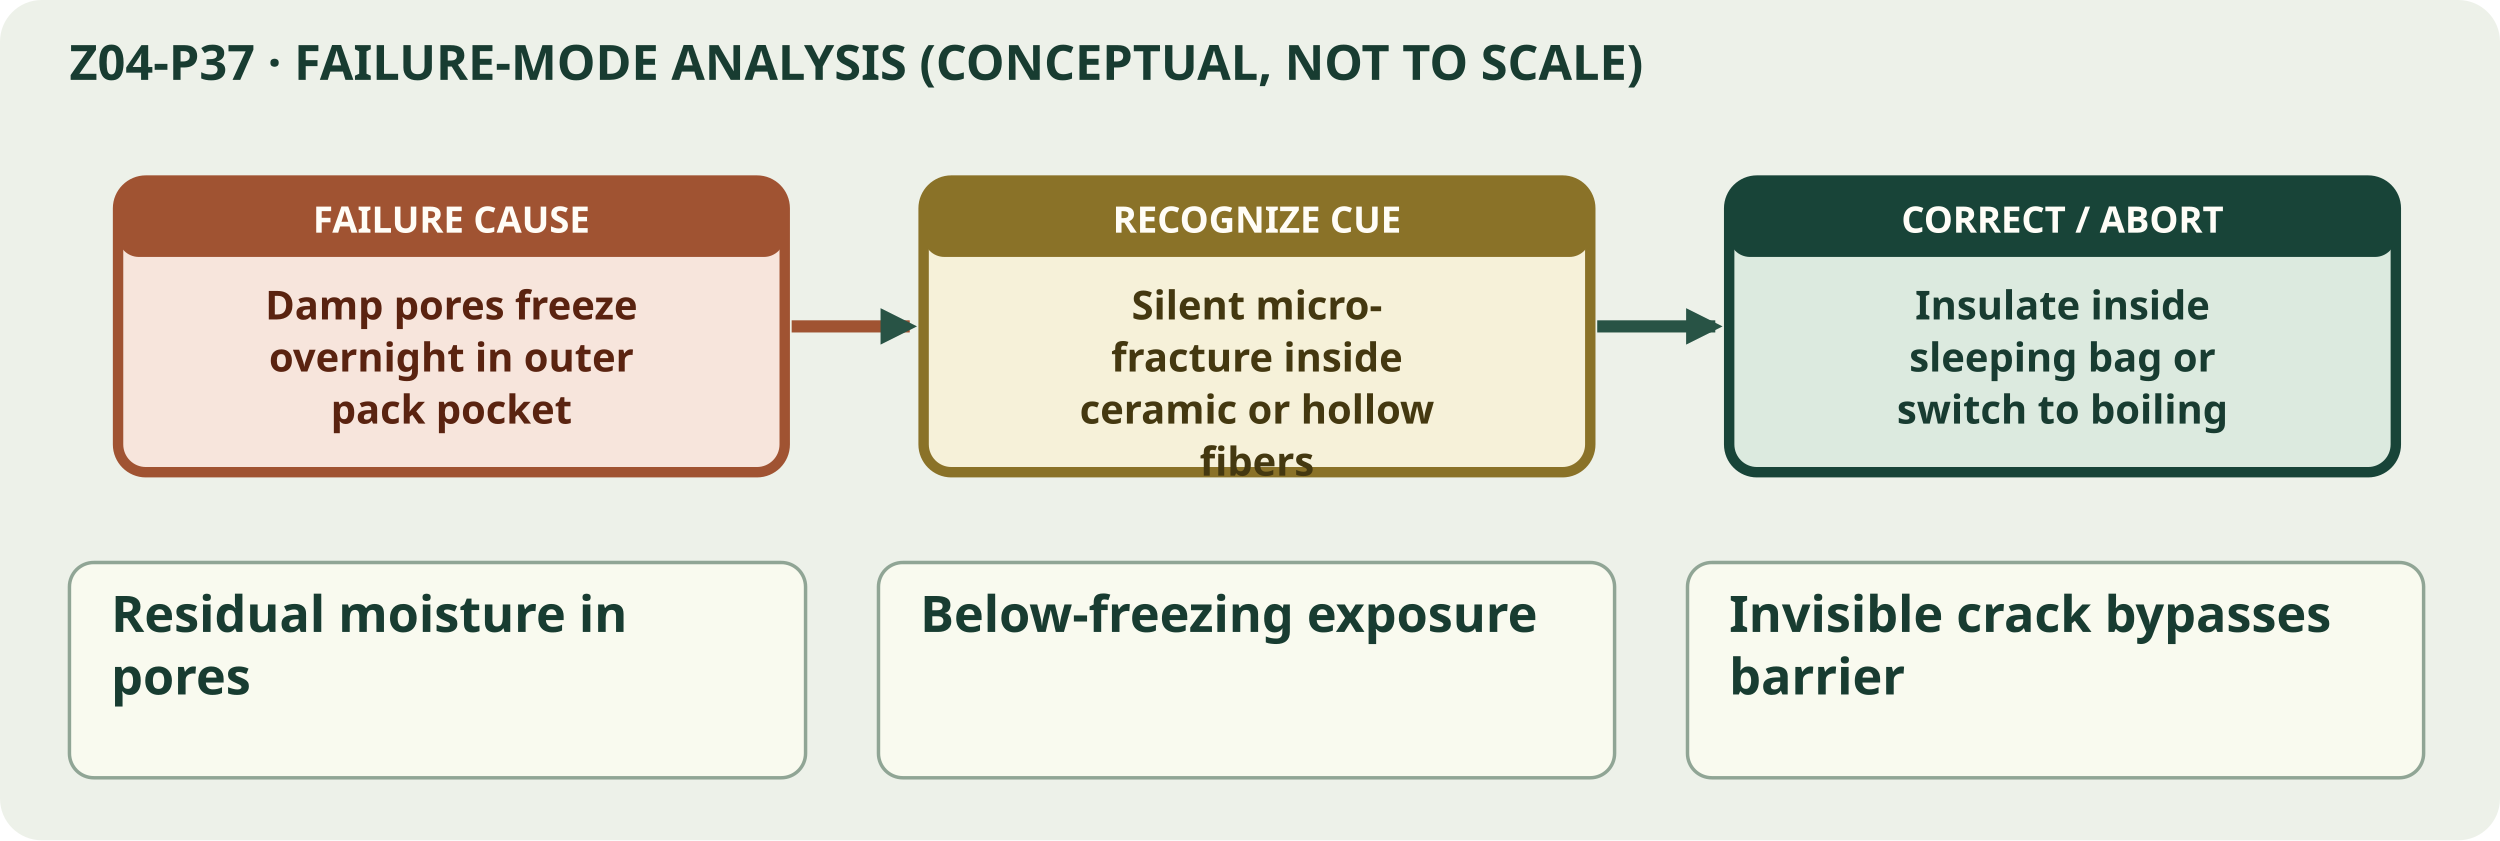
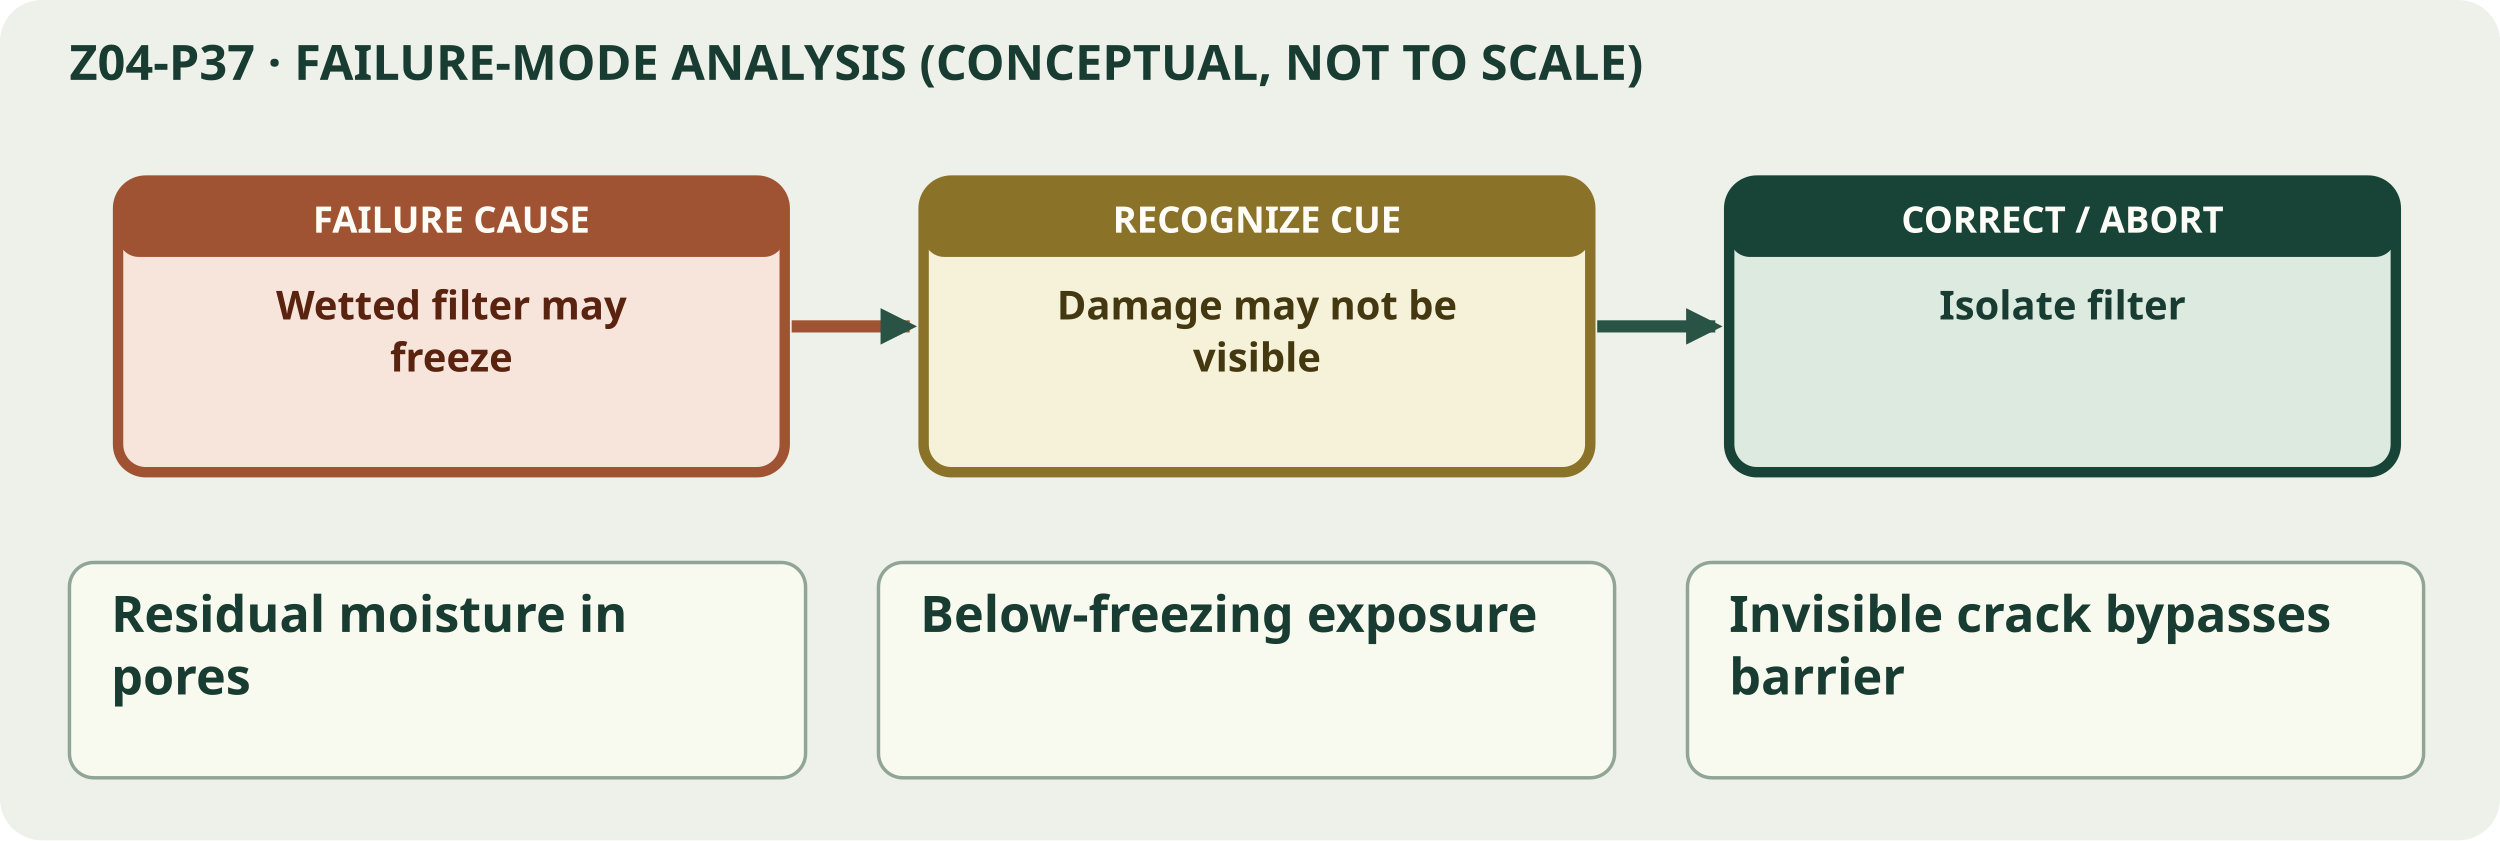
<svg xmlns="http://www.w3.org/2000/svg" viewBox="0 0 720 242" role="img" aria-labelledby="title desc">
  <defs>
    <marker id="arrow" viewBox="0 0 10 10" markerWidth="3" markerHeight="3" refX="8" refY="5" orient="auto">
      <path d="M0 0L10 5 0 10Z" fill="#285345" />
    </marker>
  </defs>
  <rect width="720" height="242" rx="12" fill="#edf1e9" />
  <g font-family="system-ui,sans-serif" font-size="14.5" font-weight="650" fill="#183c31">
    <text x="20" y="23" font-size="14" font-weight="700" fill="#183c31" text-anchor="start">Z04-P37 · FAILURE-MODE ANALYSIS (CONCEPTUAL, NOT TO SCALE)</text>
    <g id="failure-mode-artwork">
      <rect x="34" y="52" width="192" height="84" rx="8" fill="#f7e5dc" stroke="#a05332" stroke-width="3" />
      <rect x="34" y="52" width="192" height="22" rx="6" fill="#a05332" />
      <text x="130" y="67" font-size="10.5" font-weight="650" fill="#fffdf7" text-anchor="middle">FAILURE CAUSE</text>
-       <text x="130" y="92" font-size="11.5" font-weight="650" fill="#5a2310" text-anchor="middle">Damp pores freeze</text>
-       <text x="130" y="107" font-size="11.5" font-weight="650" fill="#5a2310" text-anchor="middle">overnight in outer</text>
-       <text x="130" y="122" font-size="11.5" font-weight="650" fill="#5a2310" text-anchor="middle">pack pocket</text>
+       <text x="130" y="92" font-size="11.5" font-weight="650" fill="#5a2310" text-anchor="middle">Wetted filter may</text>
+       <text x="130" y="107" font-size="11.5" font-weight="650" fill="#5a2310" text-anchor="middle">freeze</text>
      <path d="M228 94h34" stroke="#a05332" stroke-width="3.5" marker-end="url(#arrow)" />
      <rect x="266" y="52" width="192" height="84" rx="8" fill="#f6f1d9" stroke="#8a7228" stroke-width="3" />
      <rect x="266" y="52" width="192" height="22" rx="6" fill="#8a7228" />
      <text x="362" y="67" font-size="10.5" font-weight="650" fill="#fffdf7" text-anchor="middle">RECOGNIZE CUE</text>
-       <text x="362" y="92" font-size="11.5" font-weight="650" fill="#443810" text-anchor="middle">Silent micro-</text>
-       <text x="362" y="107" font-size="11.5" font-weight="650" fill="#443810" text-anchor="middle">fracture inside</text>
-       <text x="362" y="122" font-size="11.5" font-weight="650" fill="#443810" text-anchor="middle">ceramic or hollow</text>
-       <text x="362" y="137" font-size="11.5" font-weight="650" fill="#443810" text-anchor="middle">fibers</text>
+       <text x="362" y="92" font-size="11.5" font-weight="650" fill="#443810" text-anchor="middle">Damage may not be</text>
+       <text x="362" y="107" font-size="11.5" font-weight="650" fill="#443810" text-anchor="middle">visible</text>
      <path d="M460 94h34" stroke="#285345" stroke-width="3.5" marker-end="url(#arrow)" />
      <rect x="498" y="52" width="192" height="84" rx="8" fill="#dceadf" stroke="#184438" stroke-width="3" />
      <rect x="498" y="52" width="192" height="22" rx="6" fill="#184438" />
      <text x="594" y="67" font-size="10.5" font-weight="650" fill="#fffdf7" text-anchor="middle">CORRECT / ABORT</text>
-       <text x="594" y="92" font-size="11.5" font-weight="650" fill="#183c31" text-anchor="middle">Insulate inside</text>
-       <text x="594" y="107" font-size="11.5" font-weight="650" fill="#183c31" text-anchor="middle">sleeping bag or</text>
-       <text x="594" y="122" font-size="11.5" font-weight="650" fill="#183c31" text-anchor="middle">switch to boiling</text>
+       <text x="594" y="92" font-size="11.5" font-weight="650" fill="#183c31" text-anchor="middle">Isolate filter</text>
    </g>
    <g id="stage-panels">
      <rect x="20" y="162" width="212" height="62" rx="7" fill="#f9faef" stroke="#90a595" />
      <text x="32" y="182" font-size="14.5" font-weight="650" fill="#183c31" text-anchor="start">Residual moisture in</text>
      <text x="32" y="200" font-size="14.5" font-weight="650" fill="#183c31" text-anchor="start">pores</text>
      <rect x="253" y="162" width="212" height="62" rx="7" fill="#f9faef" stroke="#90a595" />
      <text x="265" y="182" font-size="14.5" font-weight="650" fill="#183c31" text-anchor="start">Below-freezing exposure</text>
      <rect x="486" y="162" width="212" height="62" rx="7" fill="#f9faef" stroke="#90a595" />
      <text x="498" y="182" font-size="14.5" font-weight="650" fill="#183c31" text-anchor="start">Invisible crack bypasses</text>
      <text x="498" y="200" font-size="14.5" font-weight="650" fill="#183c31" text-anchor="start">barrier</text>
    </g>
  </g>
</svg>
